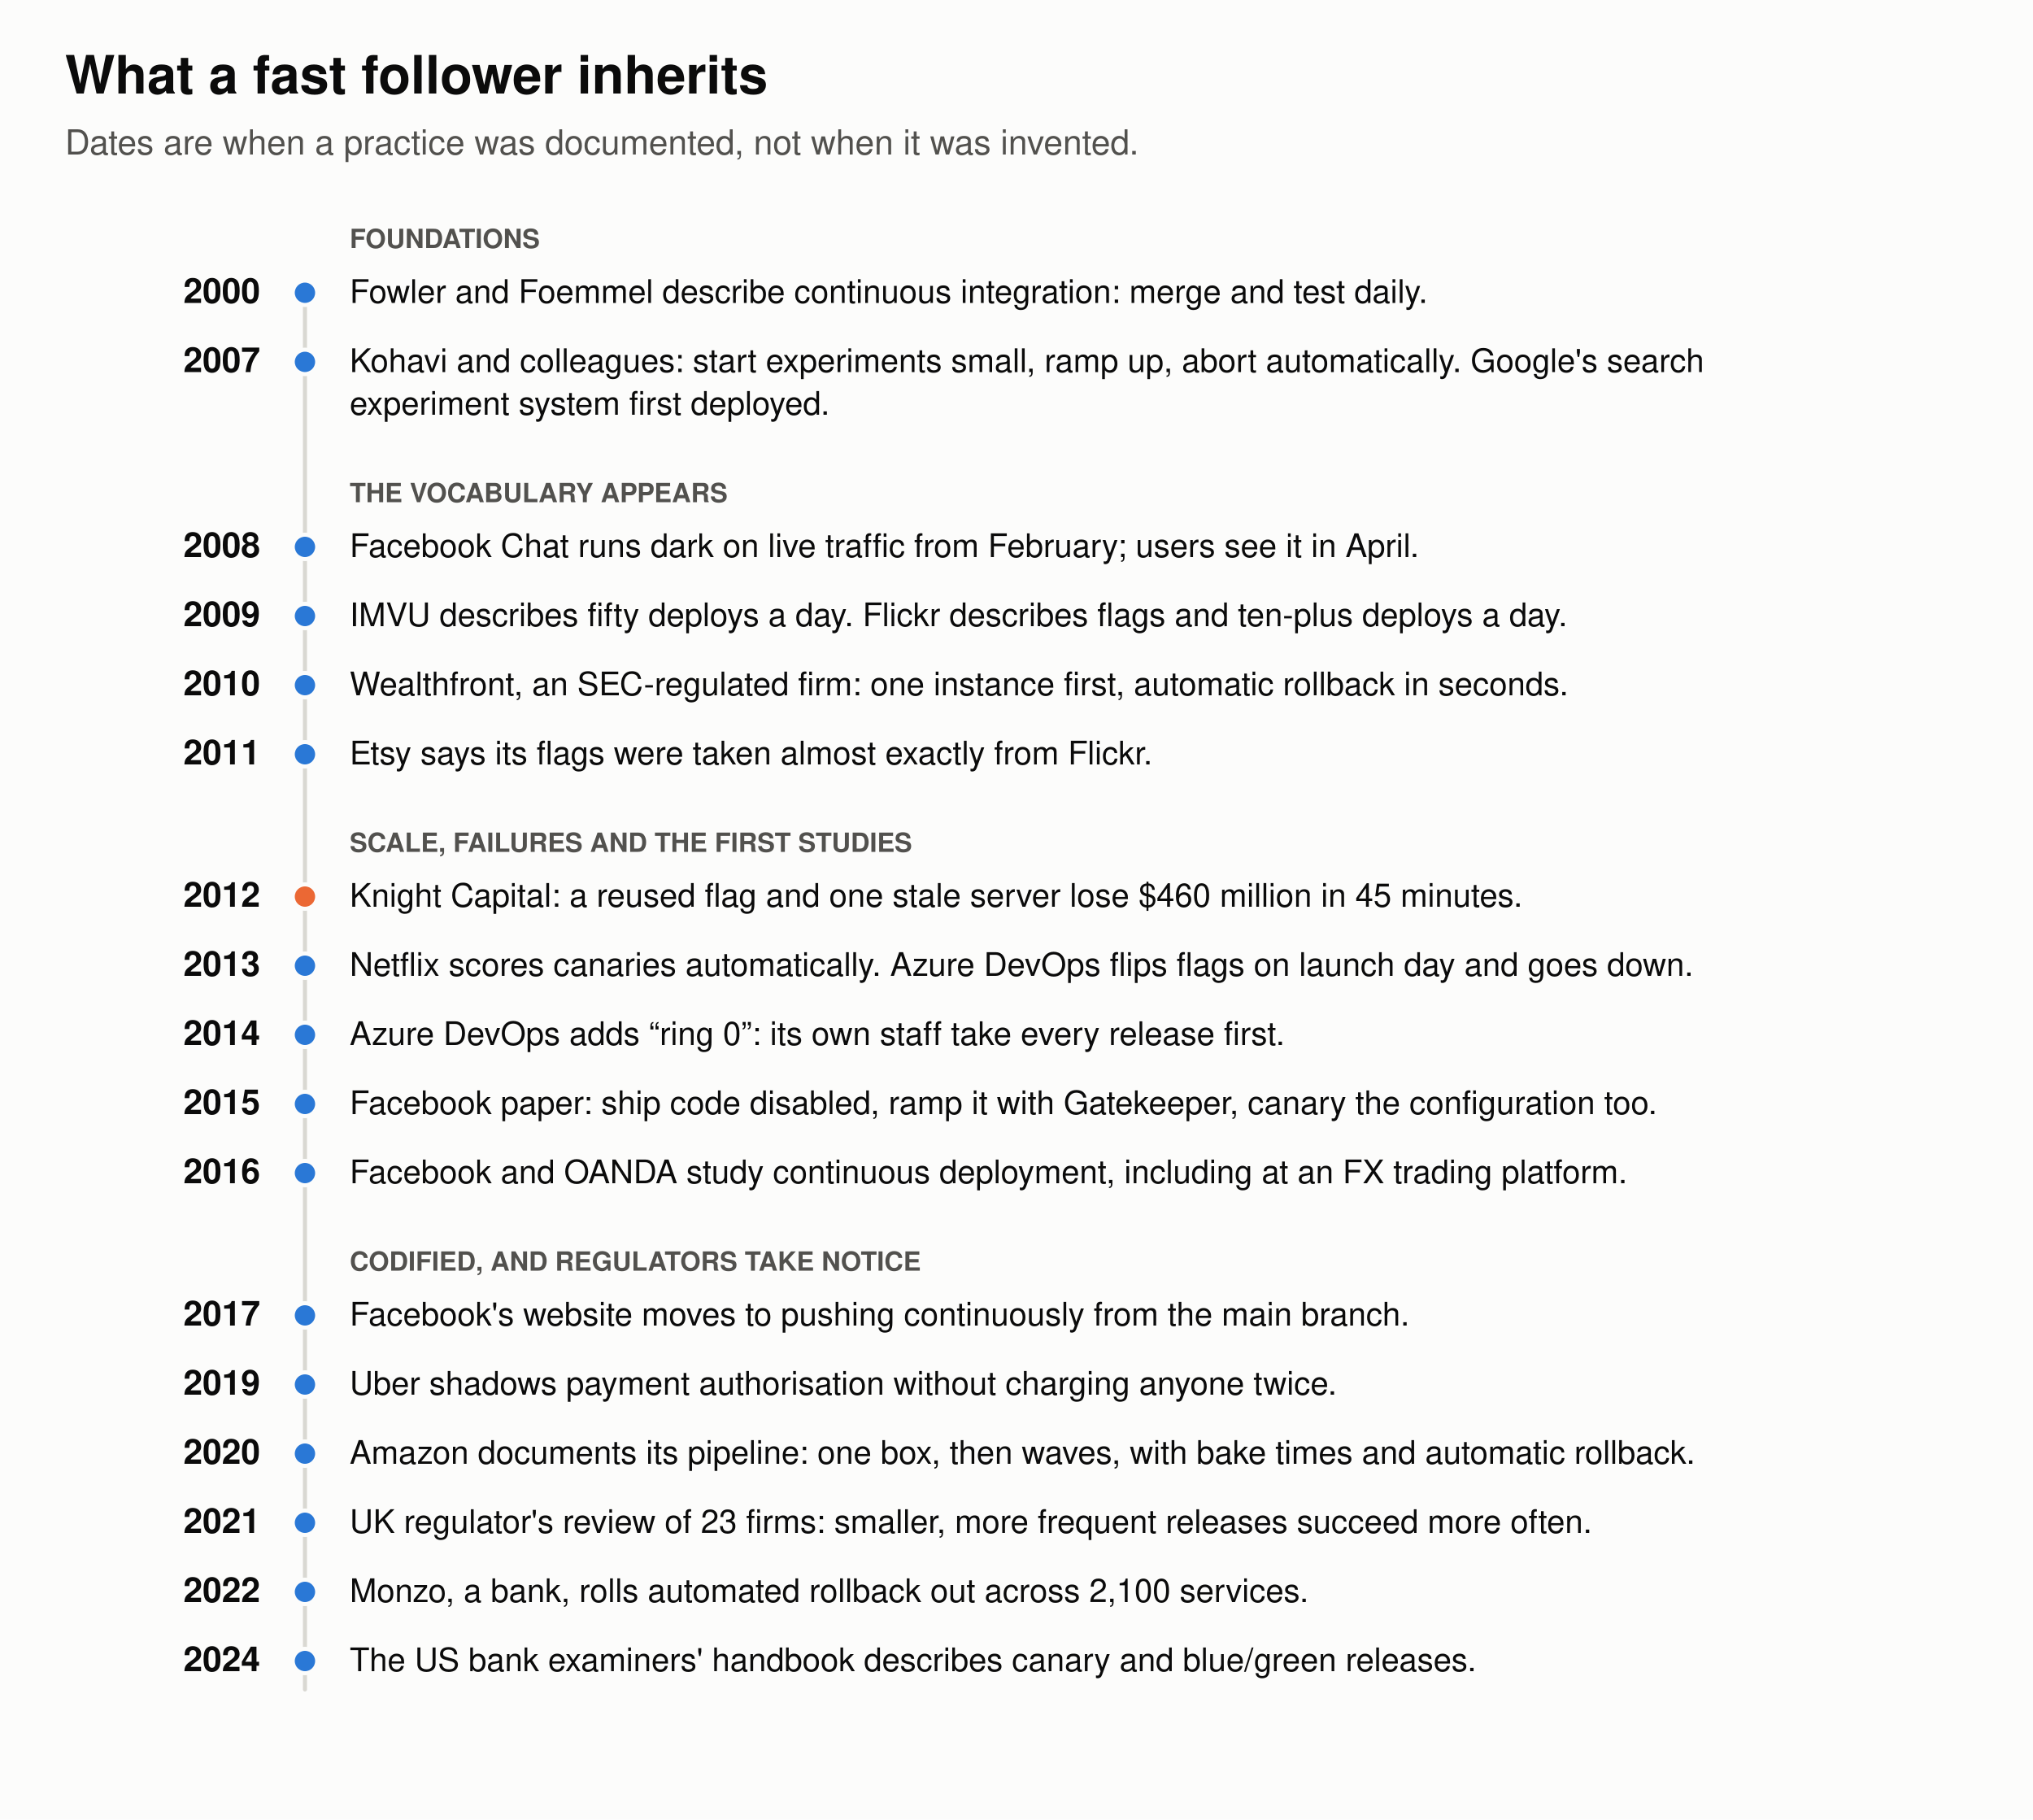
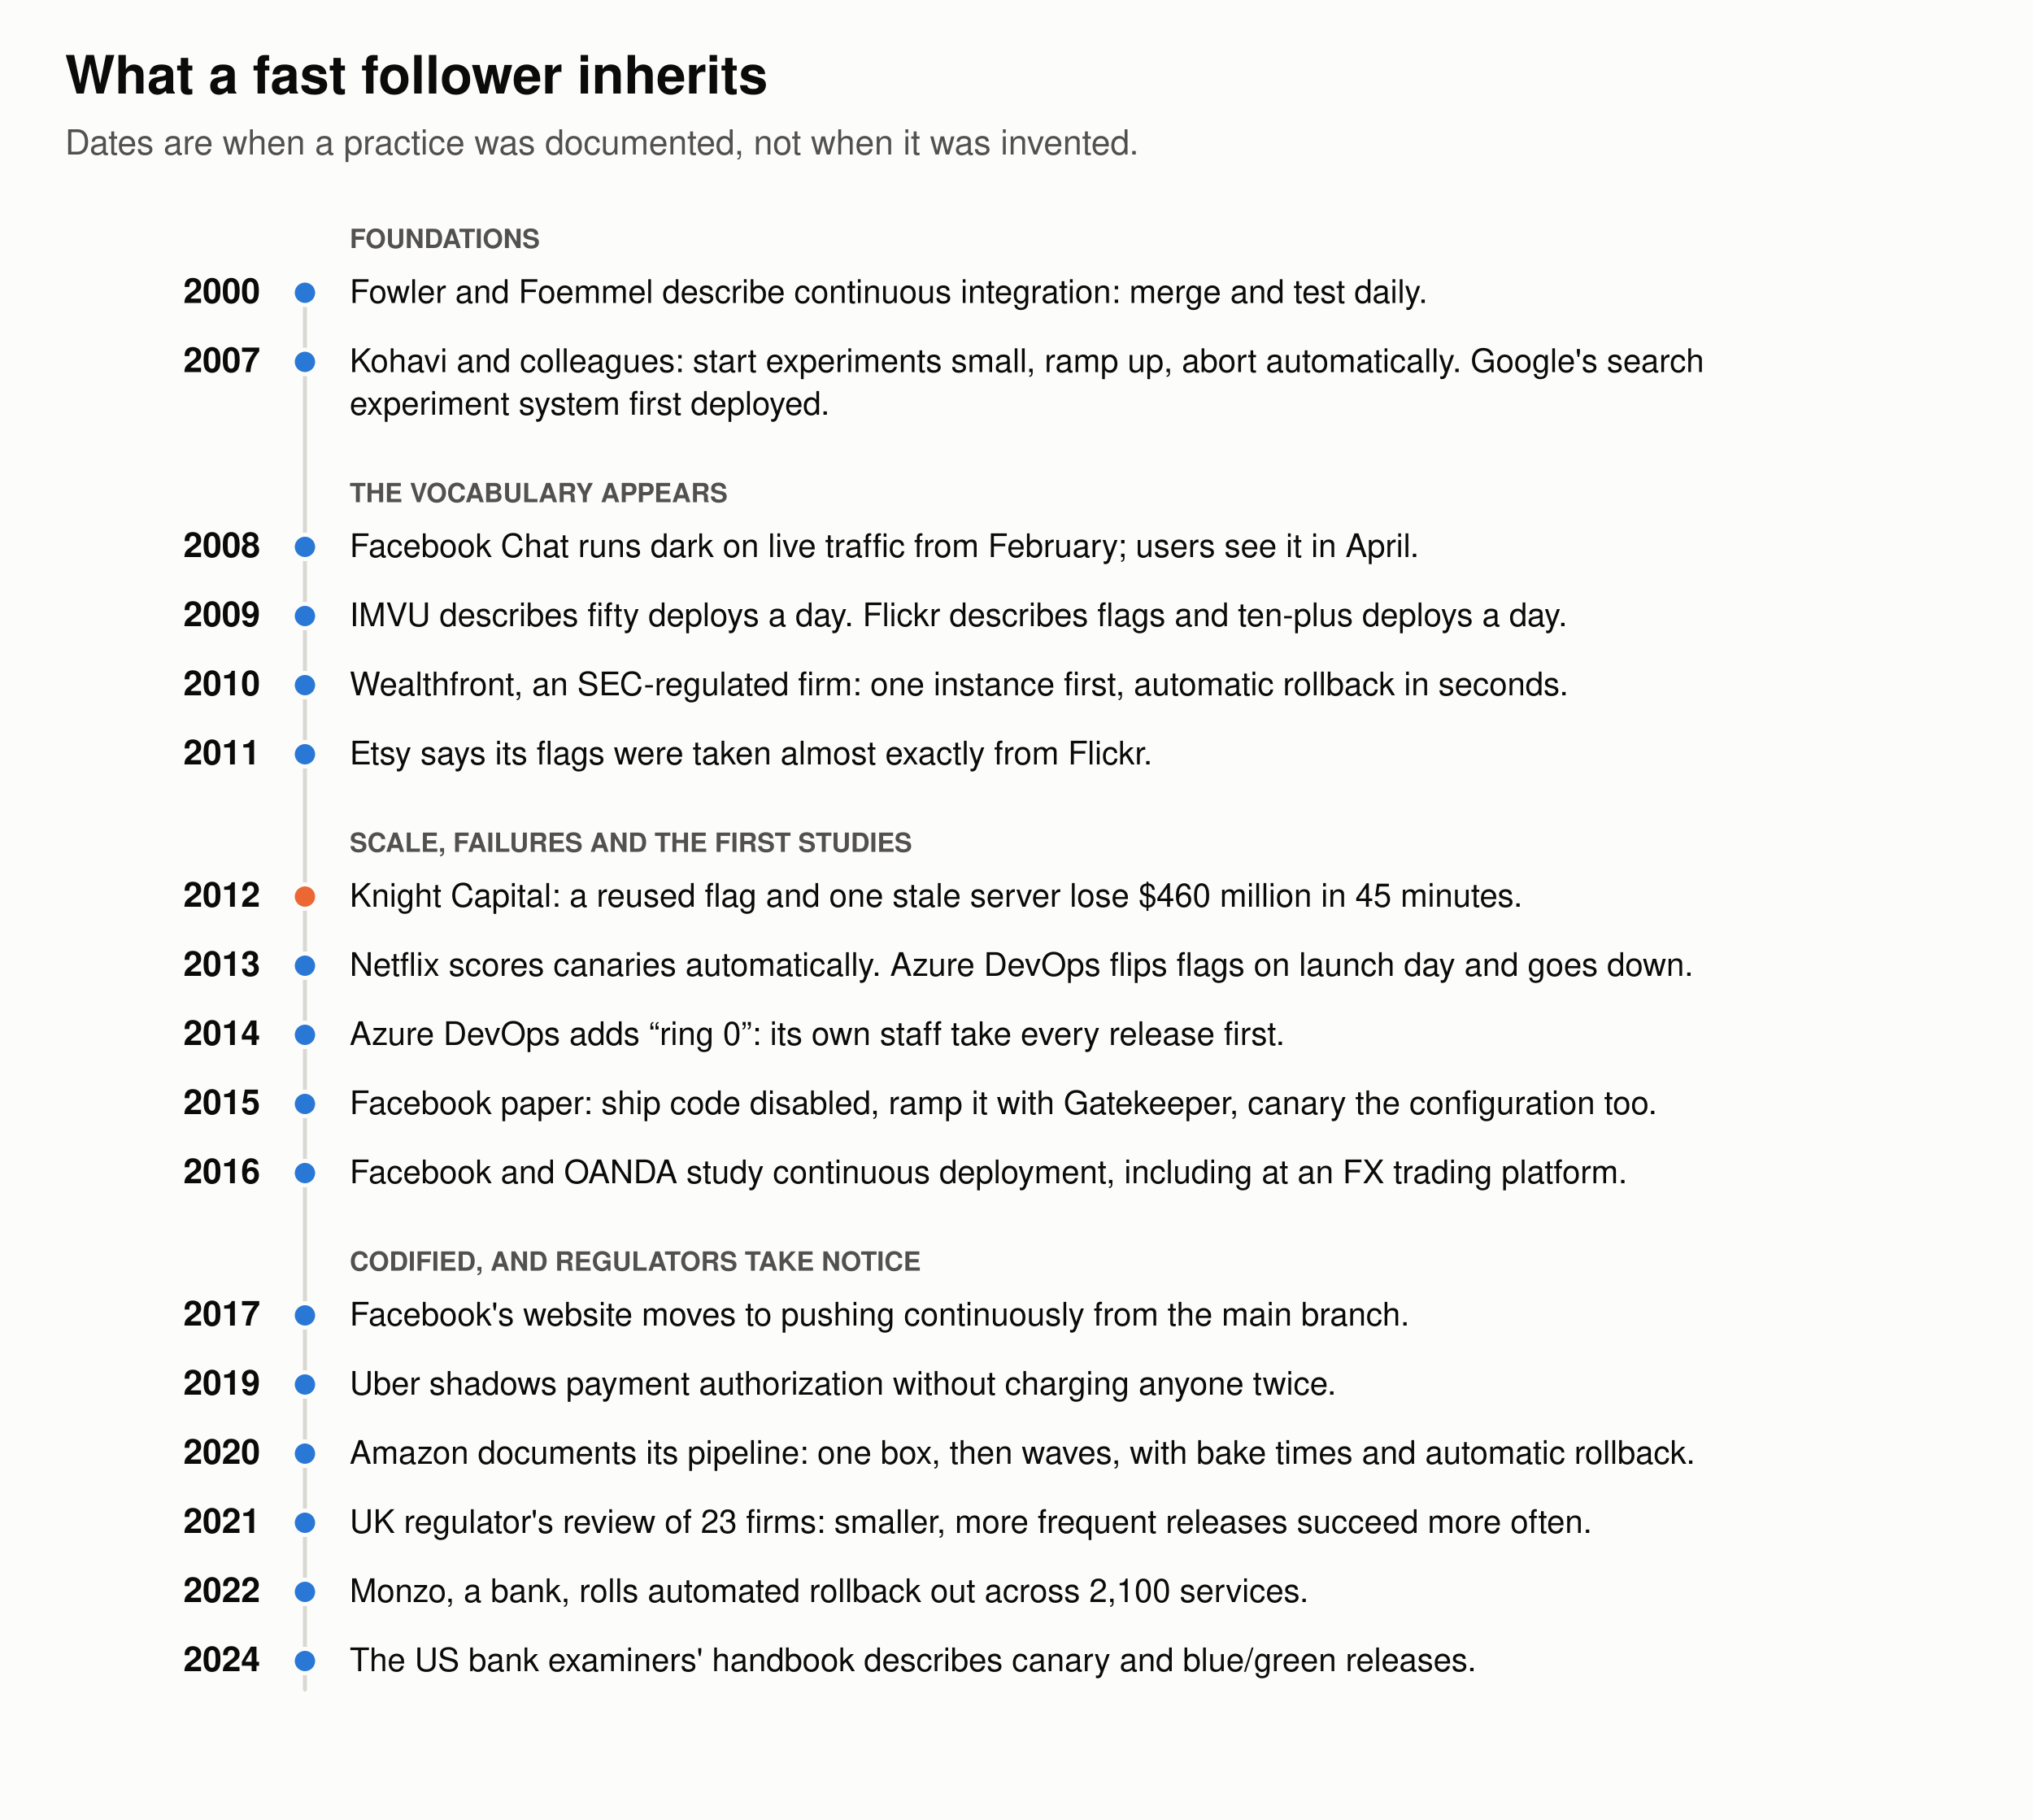
<svg xmlns="http://www.w3.org/2000/svg" width="1000" height="895" viewBox="0 0 1000 895" role="img" aria-labelledby="timeline-title timeline-desc">
  <g font-family="-apple-system, 'Segoe UI', Helvetica, Arial, sans-serif">
    <rect x="0" y="0" width="1000" height="895" rx="0" fill="#fcfcfb" stroke="none" stroke-width="1.5" />
    <text x="32" y="46" font-size="26" fill="#0b0b0b" font-weight="700" text-anchor="start">What a fast follower inherits</text>
    <text x="32" y="76" font-size="17" fill="#52514e" font-weight="400" text-anchor="start">Dates are when a practice was documented, not when it was invented.</text>
    <line x1="150" y1="140" x2="150" y2="831" stroke="#d9d8d2" stroke-width="2" stroke-linecap="round" />
    <text x="172" y="122" font-size="13" fill="#52514e" font-weight="700" text-anchor="start">FOUNDATIONS</text>
    <text x="128" y="149" font-size="17" fill="#0b0b0b" font-weight="700" text-anchor="end">2000</text>
    <circle cx="150" cy="144" r="6" fill="#2a78d6" stroke="#fcfcfb" stroke-width="2" />
    <text x="172" y="149" font-size="16" fill="#0b0b0b" font-weight="400" text-anchor="start">Fowler and Foemmel describe continuous integration: merge and test daily.</text>
    <text x="128" y="183" font-size="17" fill="#0b0b0b" font-weight="700" text-anchor="end">2007</text>
    <circle cx="150" cy="178" r="6" fill="#2a78d6" stroke="#fcfcfb" stroke-width="2" />
    <text x="172" y="183" font-size="16" fill="#0b0b0b" font-weight="400" text-anchor="start">Kohavi and colleagues: start experiments small, ramp up, abort automatically. Google's search</text>
    <text x="172" y="204" font-size="16" fill="#0b0b0b" font-weight="400" text-anchor="start">experiment system first deployed.</text>
    <text x="172" y="247" font-size="13" fill="#52514e" font-weight="700" text-anchor="start">THE VOCABULARY APPEARS</text>
    <text x="128" y="274" font-size="17" fill="#0b0b0b" font-weight="700" text-anchor="end">2008</text>
    <circle cx="150" cy="269" r="6" fill="#2a78d6" stroke="#fcfcfb" stroke-width="2" />
    <text x="172" y="274" font-size="16" fill="#0b0b0b" font-weight="400" text-anchor="start">Facebook Chat runs dark on live traffic from February; users see it in April.</text>
    <text x="128" y="308" font-size="17" fill="#0b0b0b" font-weight="700" text-anchor="end">2009</text>
    <circle cx="150" cy="303" r="6" fill="#2a78d6" stroke="#fcfcfb" stroke-width="2" />
    <text x="172" y="308" font-size="16" fill="#0b0b0b" font-weight="400" text-anchor="start">IMVU describes fifty deploys a day. Flickr describes flags and ten-plus deploys a day.</text>
    <text x="128" y="342" font-size="17" fill="#0b0b0b" font-weight="700" text-anchor="end">2010</text>
    <circle cx="150" cy="337" r="6" fill="#2a78d6" stroke="#fcfcfb" stroke-width="2" />
    <text x="172" y="342" font-size="16" fill="#0b0b0b" font-weight="400" text-anchor="start">Wealthfront, an SEC-regulated firm: one instance first, automatic rollback in seconds.</text>
    <text x="128" y="376" font-size="17" fill="#0b0b0b" font-weight="700" text-anchor="end">2011</text>
    <circle cx="150" cy="371" r="6" fill="#2a78d6" stroke="#fcfcfb" stroke-width="2" />
    <text x="172" y="376" font-size="16" fill="#0b0b0b" font-weight="400" text-anchor="start">Etsy says its flags were taken almost exactly from Flickr.</text>
    <text x="172" y="419" font-size="13" fill="#52514e" font-weight="700" text-anchor="start">SCALE, FAILURES AND THE FIRST STUDIES</text>
    <text x="128" y="446" font-size="17" fill="#0b0b0b" font-weight="700" text-anchor="end">2012</text>
    <circle cx="150" cy="441" r="6" fill="#eb6834" stroke="#fcfcfb" stroke-width="2" />
    <text x="172" y="446" font-size="16" fill="#0b0b0b" font-weight="400" text-anchor="start">Knight Capital: a reused flag and one stale server lose $460 million in 45 minutes.</text>
    <text x="128" y="480" font-size="17" fill="#0b0b0b" font-weight="700" text-anchor="end">2013</text>
    <circle cx="150" cy="475" r="6" fill="#2a78d6" stroke="#fcfcfb" stroke-width="2" />
    <text x="172" y="480" font-size="16" fill="#0b0b0b" font-weight="400" text-anchor="start">Netflix scores canaries automatically. Azure DevOps flips flags on launch day and goes down.</text>
    <text x="128" y="514" font-size="17" fill="#0b0b0b" font-weight="700" text-anchor="end">2014</text>
    <circle cx="150" cy="509" r="6" fill="#2a78d6" stroke="#fcfcfb" stroke-width="2" />
    <text x="172" y="514" font-size="16" fill="#0b0b0b" font-weight="400" text-anchor="start">Azure DevOps adds “ring 0”: its own staff take every release first.</text>
    <text x="128" y="548" font-size="17" fill="#0b0b0b" font-weight="700" text-anchor="end">2015</text>
    <circle cx="150" cy="543" r="6" fill="#2a78d6" stroke="#fcfcfb" stroke-width="2" />
    <text x="172" y="548" font-size="16" fill="#0b0b0b" font-weight="400" text-anchor="start">Facebook paper: ship code disabled, ramp it with Gatekeeper, canary the configuration too.</text>
    <text x="128" y="582" font-size="17" fill="#0b0b0b" font-weight="700" text-anchor="end">2016</text>
    <circle cx="150" cy="577" r="6" fill="#2a78d6" stroke="#fcfcfb" stroke-width="2" />
    <text x="172" y="582" font-size="16" fill="#0b0b0b" font-weight="400" text-anchor="start">Facebook and OANDA study continuous deployment, including at an FX trading platform.</text>
    <text x="172" y="625" font-size="13" fill="#52514e" font-weight="700" text-anchor="start">CODIFIED, AND REGULATORS TAKE NOTICE</text>
    <text x="128" y="652" font-size="17" fill="#0b0b0b" font-weight="700" text-anchor="end">2017</text>
    <circle cx="150" cy="647" r="6" fill="#2a78d6" stroke="#fcfcfb" stroke-width="2" />
    <text x="172" y="652" font-size="16" fill="#0b0b0b" font-weight="400" text-anchor="start">Facebook's website moves to pushing continuously from the main branch.</text>
    <text x="128" y="686" font-size="17" fill="#0b0b0b" font-weight="700" text-anchor="end">2019</text>
    <circle cx="150" cy="681" r="6" fill="#2a78d6" stroke="#fcfcfb" stroke-width="2" />
-     <text x="172" y="686" font-size="16" fill="#0b0b0b" font-weight="400" text-anchor="start">Uber shadows payment authorisation without charging anyone twice.</text>
+     <text x="172" y="686" font-size="16" fill="#0b0b0b" font-weight="400" text-anchor="start">Uber shadows payment authorization without charging anyone twice.</text>
    <text x="128" y="720" font-size="17" fill="#0b0b0b" font-weight="700" text-anchor="end">2020</text>
    <circle cx="150" cy="715" r="6" fill="#2a78d6" stroke="#fcfcfb" stroke-width="2" />
    <text x="172" y="720" font-size="16" fill="#0b0b0b" font-weight="400" text-anchor="start">Amazon documents its pipeline: one box, then waves, with bake times and automatic rollback.</text>
    <text x="128" y="754" font-size="17" fill="#0b0b0b" font-weight="700" text-anchor="end">2021</text>
    <circle cx="150" cy="749" r="6" fill="#2a78d6" stroke="#fcfcfb" stroke-width="2" />
    <text x="172" y="754" font-size="16" fill="#0b0b0b" font-weight="400" text-anchor="start">UK regulator's review of 23 firms: smaller, more frequent releases succeed more often.</text>
    <text x="128" y="788" font-size="17" fill="#0b0b0b" font-weight="700" text-anchor="end">2022</text>
    <circle cx="150" cy="783" r="6" fill="#2a78d6" stroke="#fcfcfb" stroke-width="2" />
    <text x="172" y="788" font-size="16" fill="#0b0b0b" font-weight="400" text-anchor="start">Monzo, a bank, rolls automated rollback out across 2,100 services.</text>
    <text x="128" y="822" font-size="17" fill="#0b0b0b" font-weight="700" text-anchor="end">2024</text>
    <circle cx="150" cy="817" r="6" fill="#2a78d6" stroke="#fcfcfb" stroke-width="2" />
    <text x="172" y="822" font-size="16" fill="#0b0b0b" font-weight="400" text-anchor="start">The US bank examiners' handbook describes canary and blue/green releases.</text>
  </g>
</svg>
